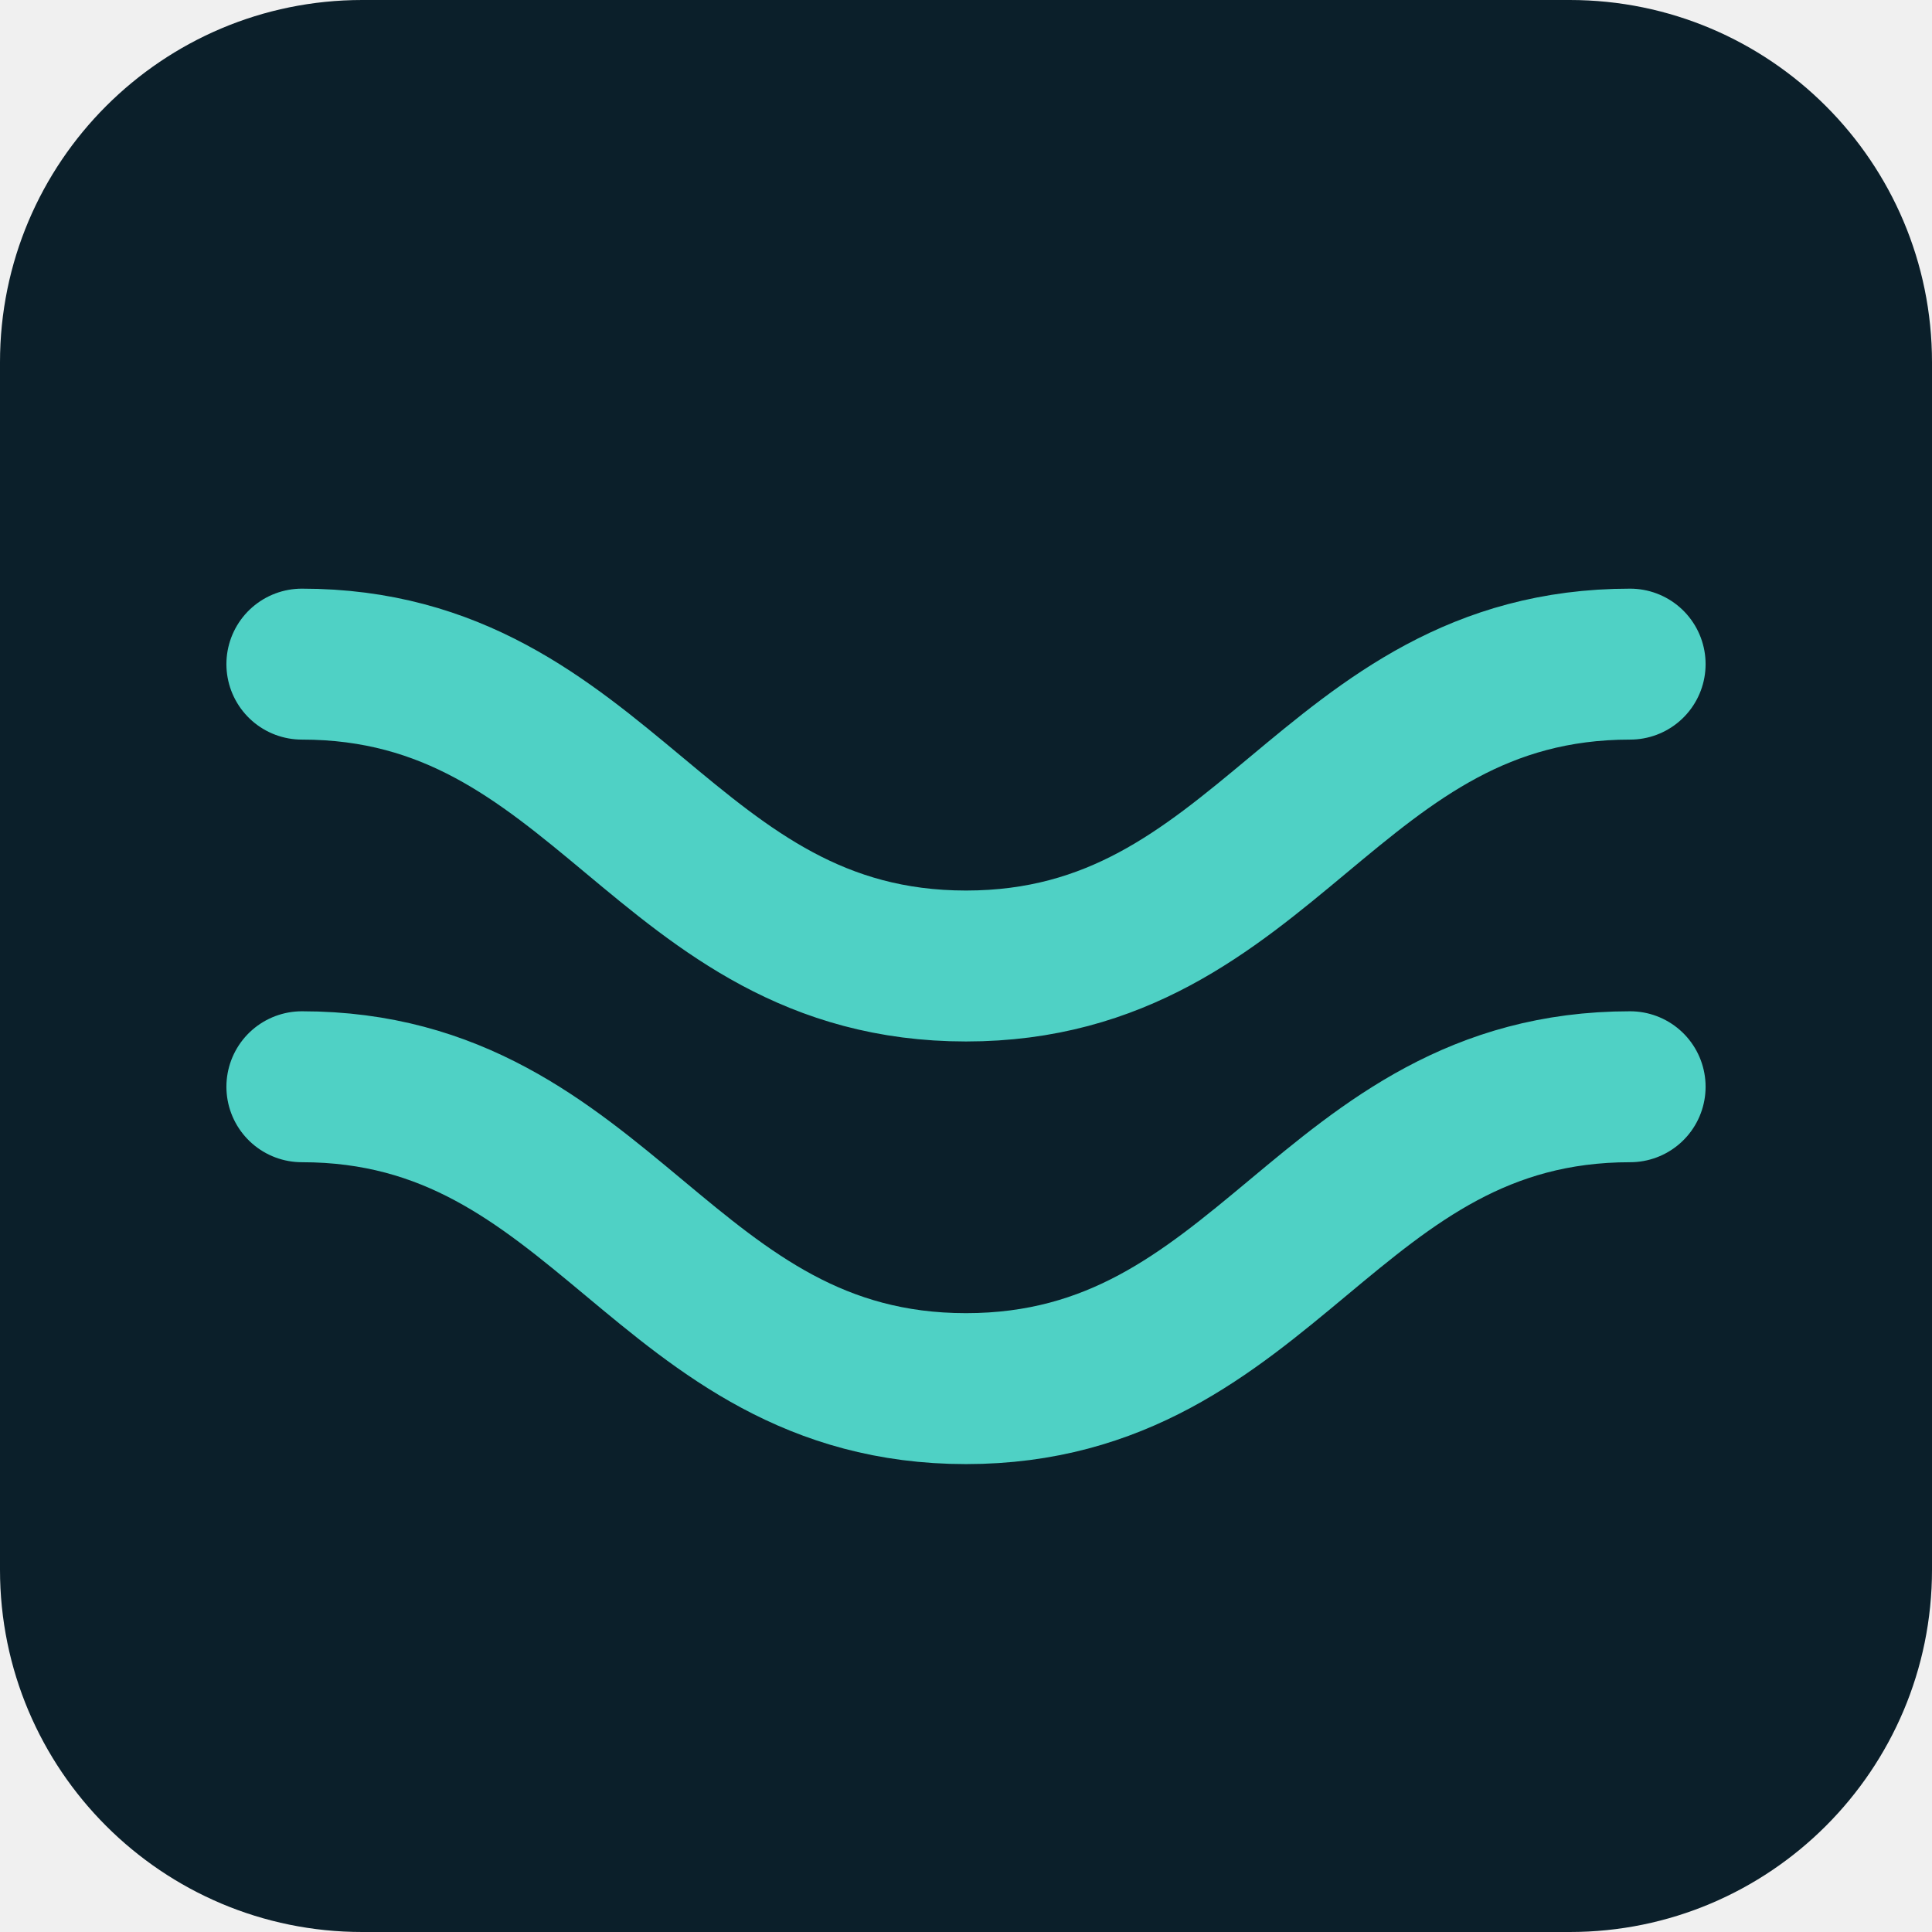
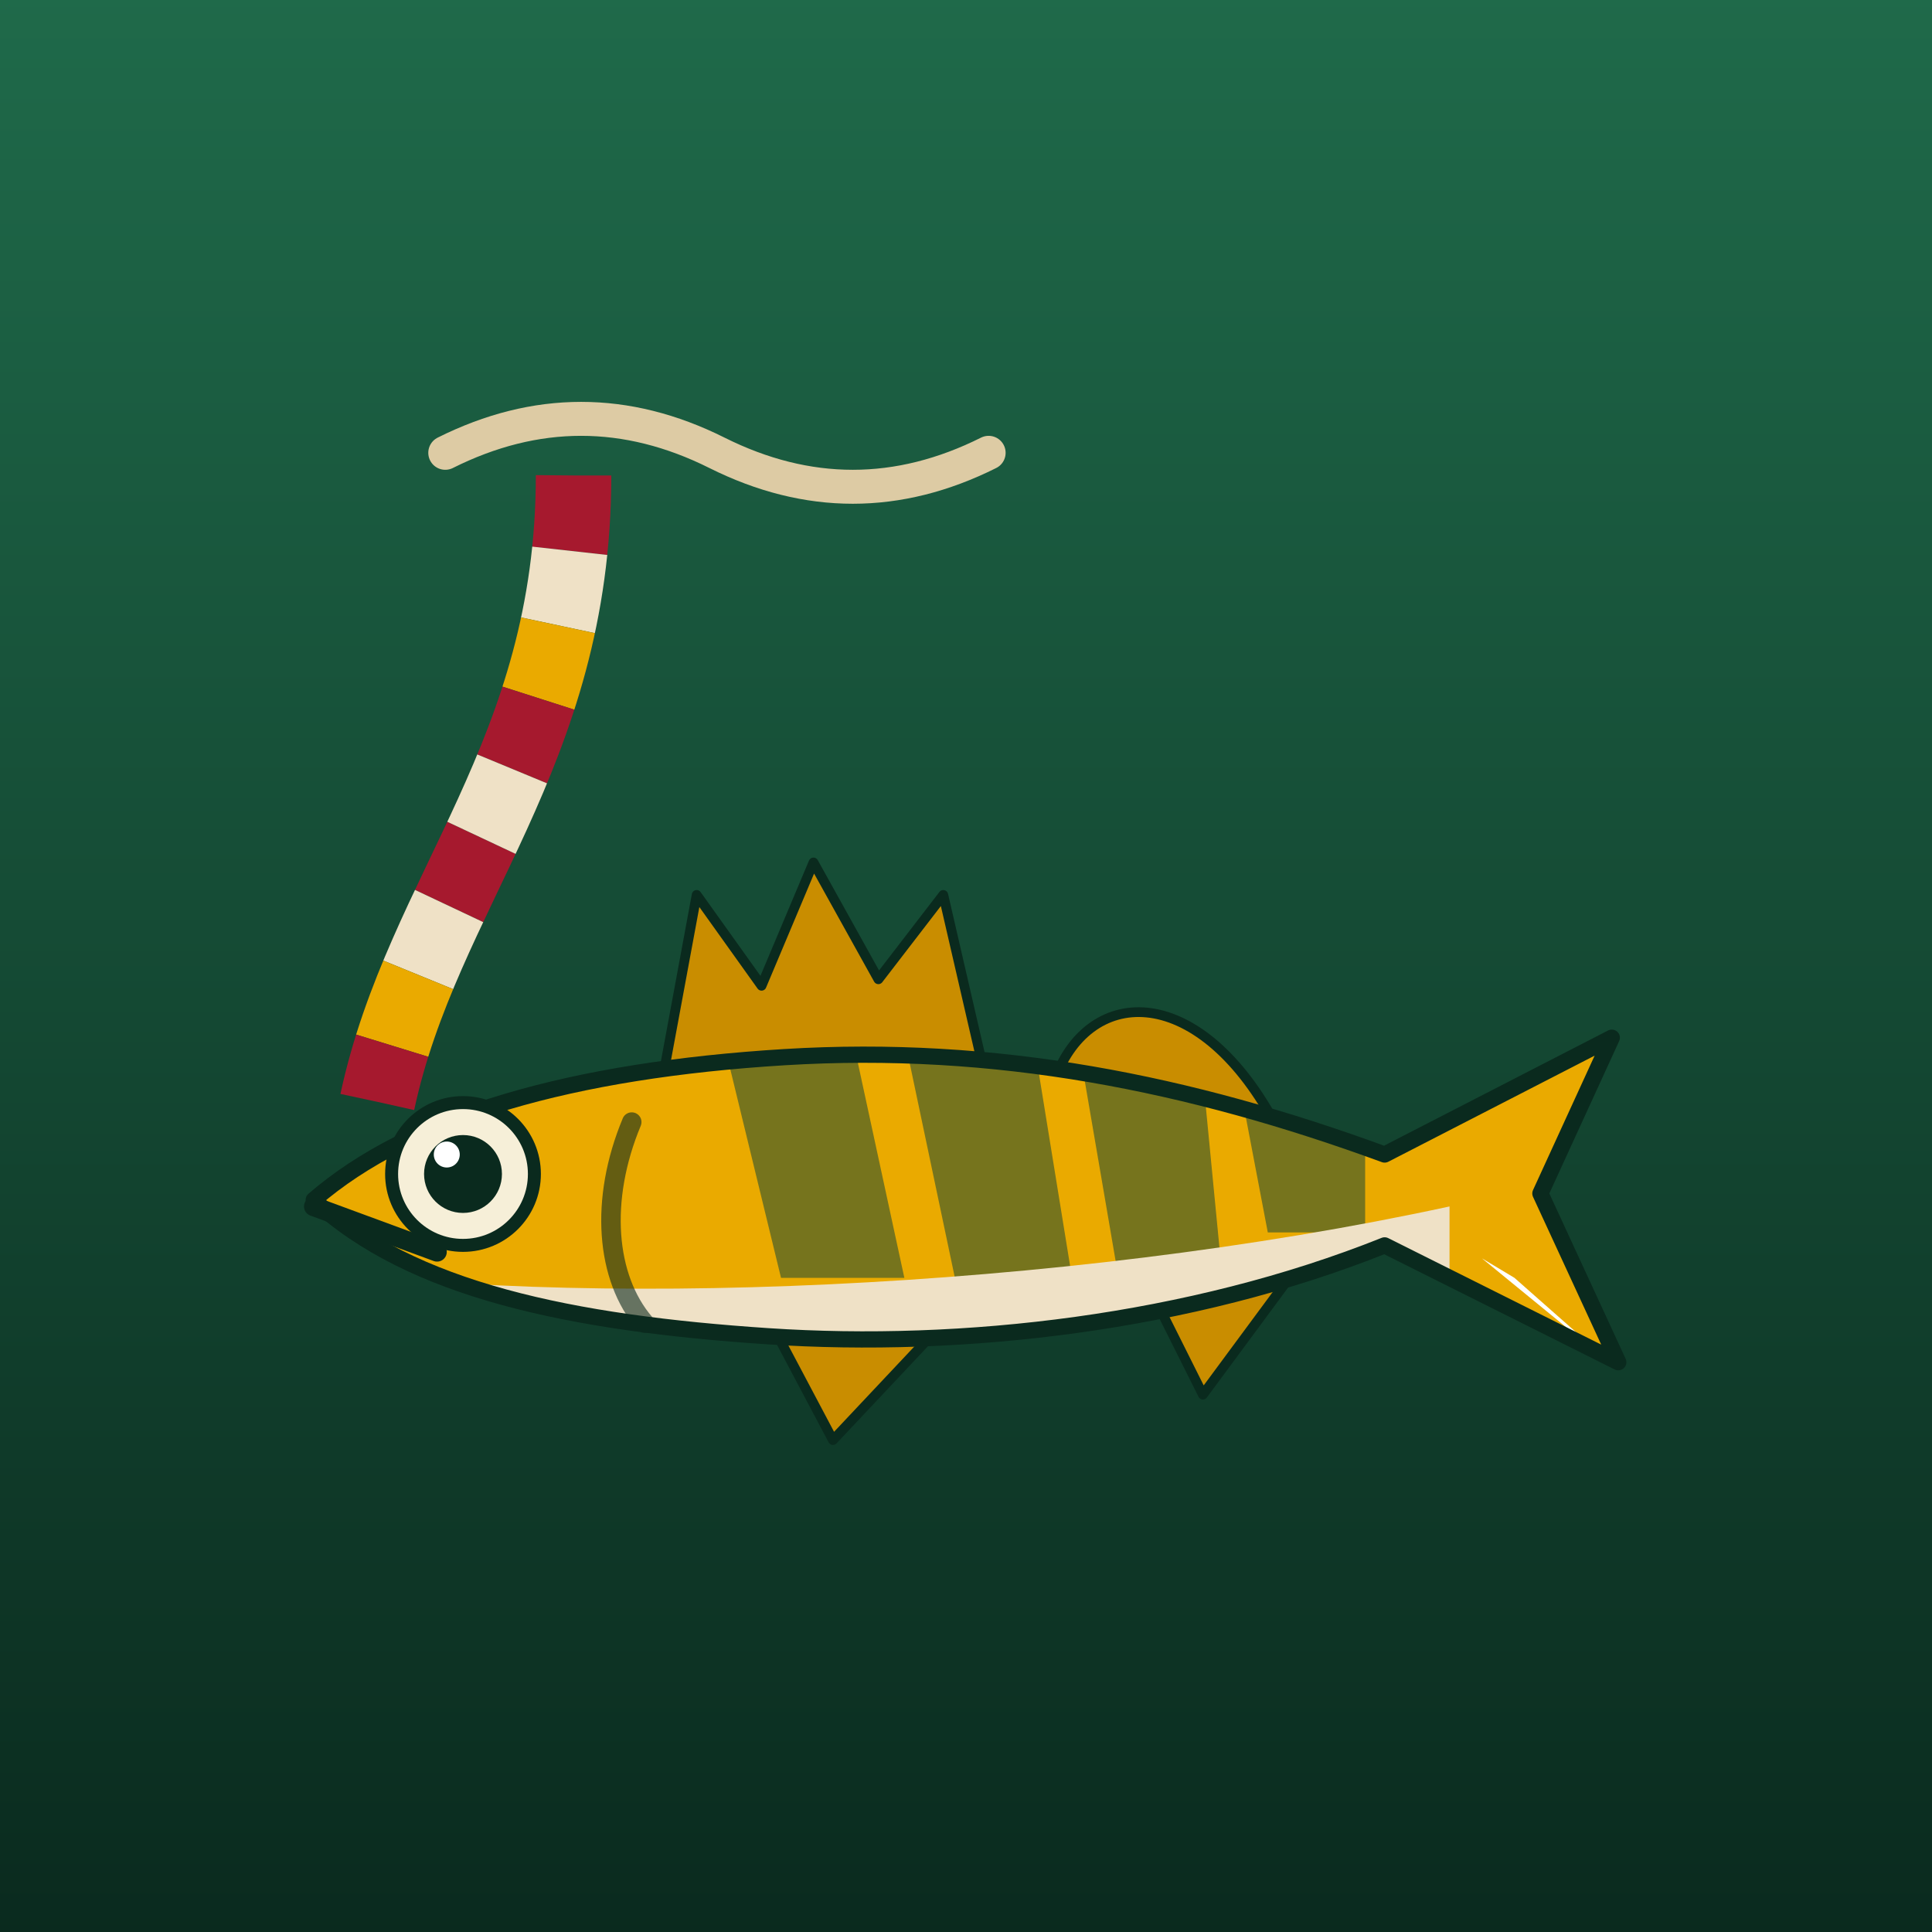
- <svg xmlns="http://www.w3.org/2000/svg" viewBox="0 0 64 64">
-   <rect width="64" height="64" rx="12" fill="#0b1f2a" />
-   <path d="M10 22c10 0 12 10 22 10s12-10 22-10M10 36c10 0 12 10 22 10s12-10 22-10" fill="none" stroke="#4fd1c5" stroke-width="5" stroke-linecap="round" />
+ <svg xmlns="http://www.w3.org/2000/svg" viewBox="0 0 512 512">
+   <defs>
+     <linearGradient id="bg" x1="0" y1="0" x2="0" y2="1">
+       <stop offset="0" stop-color="#1f6a4a" />
+       <stop offset="1" stop-color="#0a2a1e" />
+     </linearGradient>
+     <path id="bp" d="M70 312 C100 286 150 272 215 268 C280 264 340 276 400 298 L470 262 L448 310 L472 362 L400 326 C340 350 270 358 210 354 C150 350 100 340 70 312Z" />
+     <clipPath id="body">
+       <use href="#bp" />
+     </clipPath>
+   </defs>
+   <rect width="512" height="512" fill="url(#bg)" />
+   <path d="M118 120 q 36 -18 72 0 t 72 0" fill="none" stroke="#DDCBA4" stroke-width="9" stroke-linecap="round" />
+   <g fill="none" stroke-width="20">
+     <path d="M152 126 C152 200 112 236 100 292" pathLength="100" stroke="#A6192E" stroke-dasharray="20 80" stroke-dashoffset="0" />
+     <path d="M152 126 C152 200 112 236 100 292" pathLength="100" stroke="#EFE1C6" stroke-dasharray="20 80" stroke-dashoffset="-20" />
+     <path d="M152 126 C152 200 112 236 100 292" pathLength="100" stroke="#EAAA00" stroke-dasharray="20 80" stroke-dashoffset="-40" />
+     <path d="M152 126 C152 200 112 236 100 292" pathLength="100" stroke="#A6192E" stroke-dasharray="20 80" stroke-dashoffset="-60" />
+     <path d="M152 126 C152 200 112 236 100 292" pathLength="100" stroke="#EFE1C6" stroke-dasharray="20 80" stroke-dashoffset="-80" />
+   </g>
+   <g transform="translate(256 318) scale(.86) translate(-271 -312)">
+     <path d="M178 272 L188 218 L208 246 L224 208 L244 244 L264 218 L276 270Z" fill="#c98d00" stroke="#0a2a1e" stroke-width="3" stroke-linejoin="round" />
+     <path d="M298 276 C308 246 342 244 366 288Z" fill="#c98d00" stroke="#0a2a1e" stroke-width="3" stroke-linejoin="round" />
+     <path d="M212 352 L230 386 L262 352Z" fill="#c98d00" stroke="#0a2a1e" stroke-width="3" stroke-linejoin="round" />
+     <path d="M328 340 L344 372 L378 326Z" fill="#c98d00" stroke="#0a2a1e" stroke-width="3" stroke-linejoin="round" />
+     <use href="#bp" fill="#EAAA00" />
+     <g clip-path="url(#body)">
+       <g fill="#154734" opacity=".55">
+         <path d="M196 262 L236 262 L252 336 L214 336Z" />
+         <path d="M252 262 L292 264 L304 338 L268 338Z" />
+         <path d="M306 266 L344 274 L350 336 L318 336Z" />
+         <path d="M356 280 L394 296 L394 322 L364 322Z" />
+       </g>
+       <path d="M60 332 C150 346 300 340 420 314 L420 420 L60 420Z" fill="#EFE1C6" />
+       <path d="M440 336 L474 366 L430 330Z" fill="#fff" />
+     </g>
+     <use href="#bp" fill="none" stroke="#0a2a1e" stroke-width="5" stroke-linejoin="round" />
+     <path d="M168 288 C158 312 160 336 172 350" fill="none" stroke="#0a2a1e" stroke-width="6" stroke-linecap="round" opacity=".6" />
+     <path d="M70 314 L108 328" stroke="#0a2a1e" stroke-width="6" stroke-linecap="round" />
+     <circle cx="116" cy="304" r="22" fill="#f6efd8" stroke="#0a2a1e" stroke-width="4" />
+     <circle cx="116" cy="304" r="12" fill="#0a2a1e" />
+     <circle cx="111" cy="298" r="4" fill="#fff" />
+   </g>
</svg>
